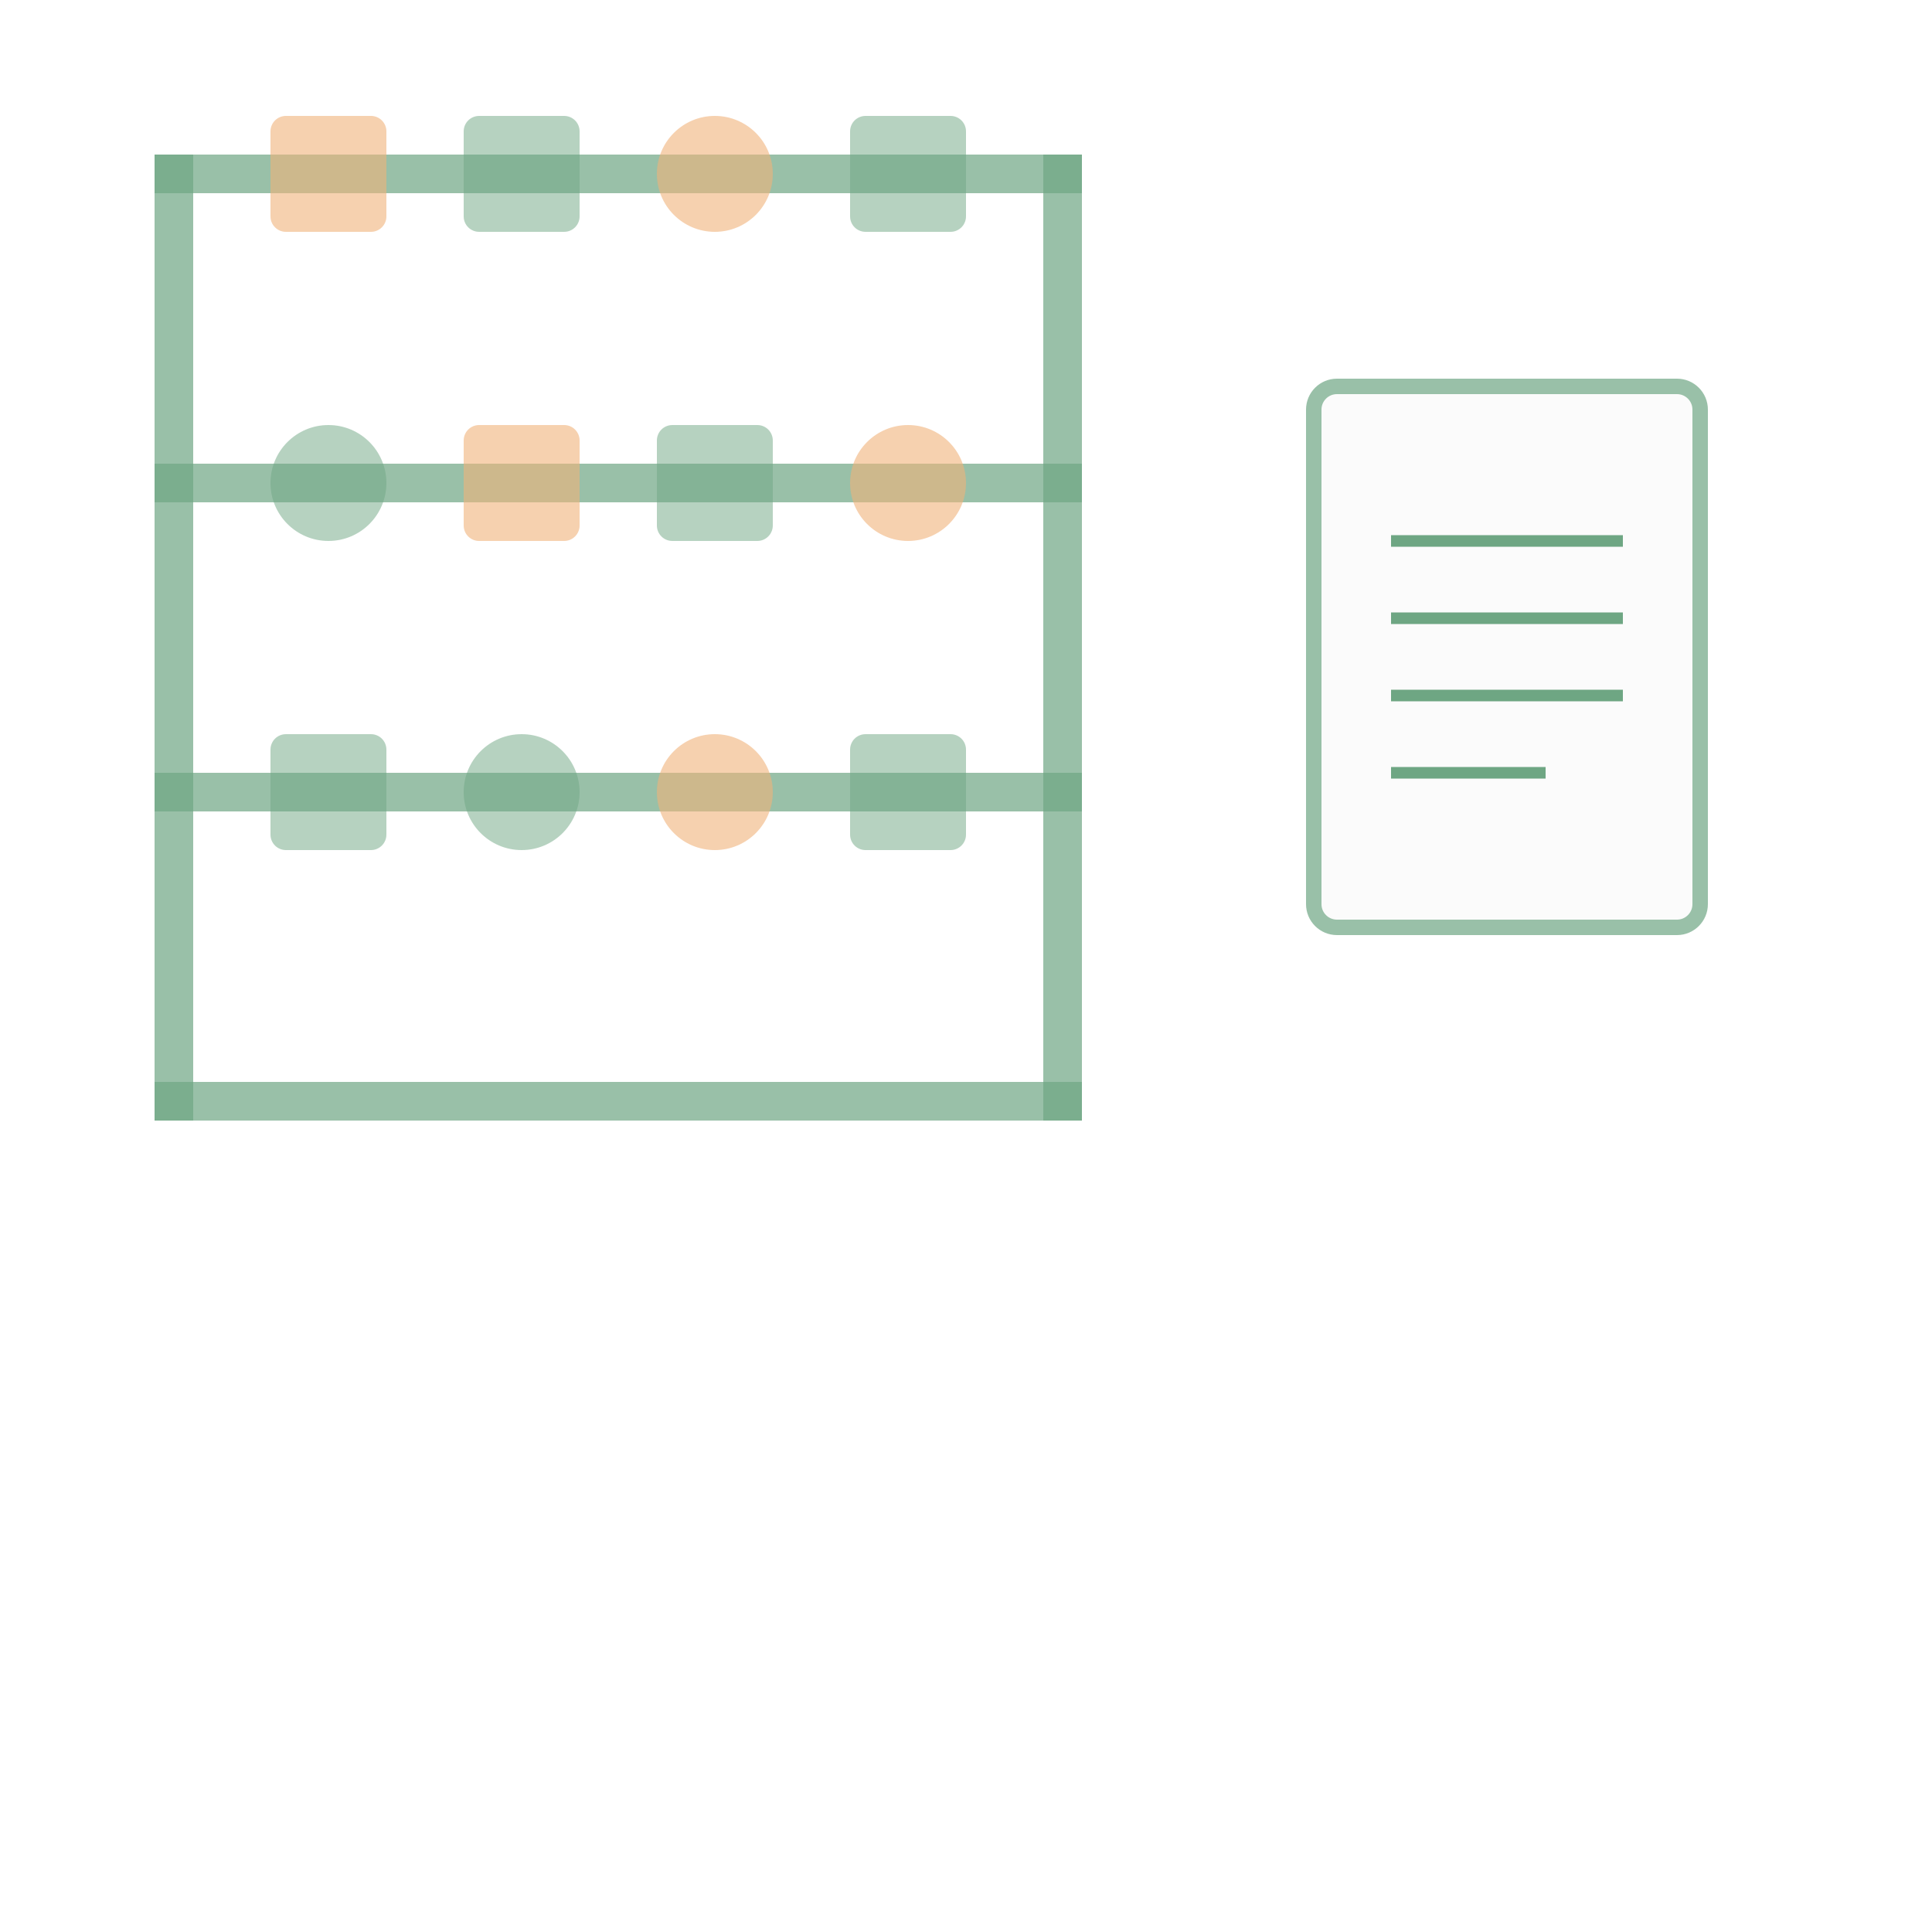
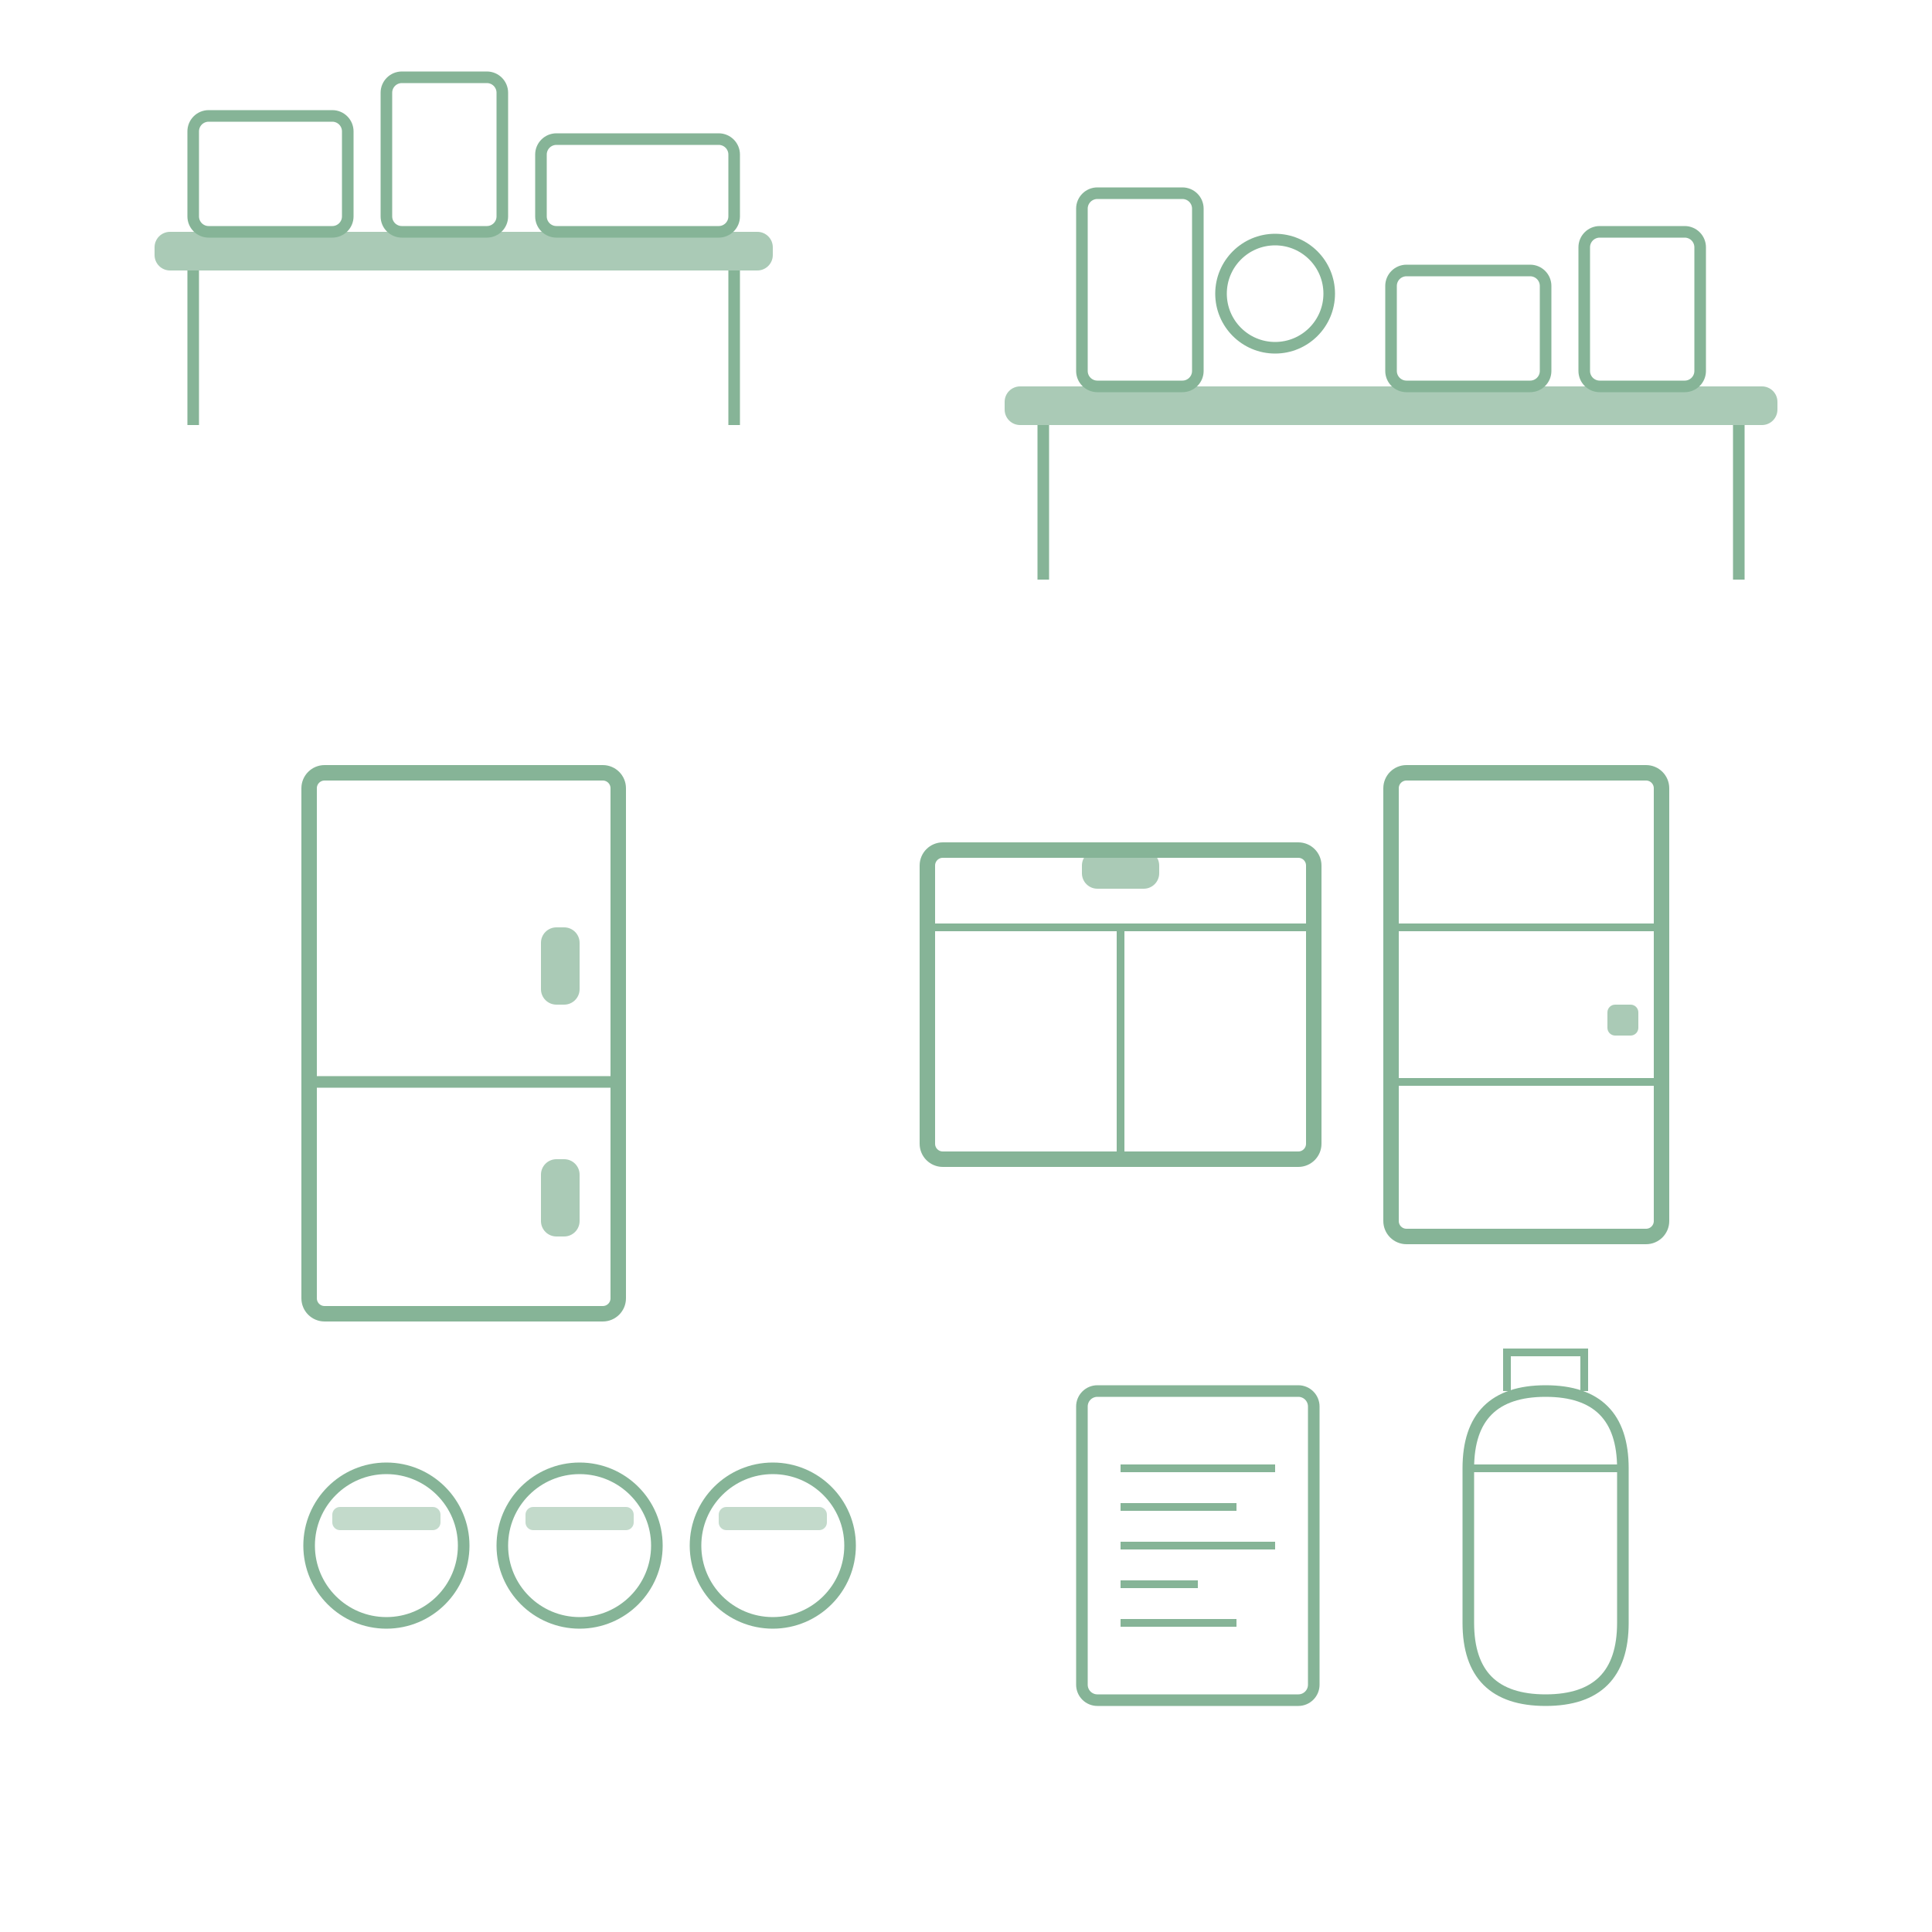
<svg xmlns="http://www.w3.org/2000/svg" width="250" height="250" viewBox="0 0 250 250" fill="none">
-   <g opacity="0.6">
-     <g transform="translate(20, 20)">
-       <rect x="0" y="0" width="120" height="5" fill="#0d6a30" opacity="0.7" />
-       <rect x="0" y="40" width="120" height="5" fill="#0d6a30" opacity="0.7" />
-       <rect x="0" y="80" width="120" height="5" fill="#0d6a30" opacity="0.7" />
-       <rect x="0" y="120" width="120" height="5" fill="#0d6a30" opacity="0.7" />
-       <rect x="0" y="0" width="5" height="125" fill="#0d6a30" opacity="0.7" />
-       <rect x="115" y="0" width="5" height="125" fill="#0d6a30" opacity="0.7" />
+   <g opacity="0.5">
+     <g transform="translate(20, 30)">
+       <rect x="0" y="0" width="80" height="5" rx="2" fill="#0d6a30" opacity="0.7" />
+       <rect x="5" y="-15" width="20" height="15" rx="2" fill="none" stroke="#0d6a30" stroke-width="1.5" />
+       <rect x="30" y="-20" width="15" height="20" rx="2" fill="none" stroke="#0d6a30" stroke-width="1.5" />
+       <rect x="50" y="-12" width="25" height="12" rx="2" fill="none" stroke="#0d6a30" stroke-width="1.5" />
+       <line x1="5" y1="5" x2="5" y2="25" stroke="#0d6a30" stroke-width="1.5" />
+       <line x1="75" y1="5" x2="75" y2="25" stroke="#0d6a30" stroke-width="1.5" />
    </g>
-     <g transform="translate(35, 15)">
-       <rect x="0" y="0" width="15" height="15" rx="2" fill="#e67e22" opacity="0.6" />
-       <rect x="25" y="0" width="15" height="15" rx="2" fill="#0d6a30" opacity="0.5" />
-       <rect x="50" y="0" width="15" height="15" rx="7.5" fill="#e67e22" opacity="0.6" />
-       <rect x="75" y="0" width="15" height="15" rx="2" fill="#0d6a30" opacity="0.5" />
+     <g transform="translate(130, 50)">
+       <rect x="0" y="0" width="100" height="5" rx="2" fill="#0d6a30" opacity="0.7" />
+       <rect x="10" y="-25" width="15" height="25" rx="2" fill="none" stroke="#0d6a30" stroke-width="1.5" />
+       <circle cx="35" cy="-12" r="7" fill="none" stroke="#0d6a30" stroke-width="1.5" />
+       <rect x="50" y="-15" width="20" height="15" rx="2" fill="none" stroke="#0d6a30" stroke-width="1.5" />
+       <rect x="75" y="-20" width="15" height="20" rx="2" fill="none" stroke="#0d6a30" stroke-width="1.5" />
+       <line x1="5" y1="5" x2="5" y2="25" stroke="#0d6a30" stroke-width="1.5" />
+       <line x1="95" y1="5" x2="95" y2="25" stroke="#0d6a30" stroke-width="1.5" />
    </g>
-     <g transform="translate(35, 55)">
-       <rect x="0" y="0" width="15" height="15" rx="7.5" fill="#0d6a30" opacity="0.5" />
-       <rect x="25" y="0" width="15" height="15" rx="2" fill="#e67e22" opacity="0.6" />
-       <rect x="50" y="0" width="15" height="15" rx="2" fill="#0d6a30" opacity="0.5" />
-       <rect x="75" y="0" width="15" height="15" rx="7.5" fill="#e67e22" opacity="0.6" />
+     <g transform="translate(40, 100)">
+       <rect x="0" y="0" width="40" height="70" rx="2" fill="none" stroke="#0d6a30" stroke-width="2" />
+       <line x1="0" y1="40" x2="40" y2="40" stroke="#0d6a30" stroke-width="1.5" />
+       <rect x="30" y="20" width="5" height="10" rx="2" fill="#0d6a30" opacity="0.7" />
+       <rect x="30" y="50" width="5" height="10" rx="2" fill="#0d6a30" opacity="0.7" />
    </g>
-     <g transform="translate(35, 95)">
-       <rect x="0" y="0" width="15" height="15" rx="2" fill="#0d6a30" opacity="0.5" />
-       <rect x="25" y="0" width="15" height="15" rx="7.5" fill="#0d6a30" opacity="0.5" />
-       <rect x="50" y="0" width="15" height="15" rx="7.5" fill="#e67e22" opacity="0.6" />
-       <rect x="75" y="0" width="15" height="15" rx="2" fill="#0d6a30" opacity="0.5" />
+     <g transform="translate(120, 110)">
+       <rect x="0" y="0" width="50" height="40" rx="2" fill="none" stroke="#0d6a30" stroke-width="2" />
+       <line x1="0" y1="10" x2="50" y2="10" stroke="#0d6a30" stroke-width="1" />
+       <line x1="25" y1="10" x2="25" y2="40" stroke="#0d6a30" stroke-width="1" />
+       <rect x="20" y="0" width="10" height="5" rx="2" fill="#0d6a30" opacity="0.7" />
    </g>
-     <g transform="translate(170, 50)">
-       <rect x="0" y="0" width="50" height="70" rx="3" fill="#f5f5f5" stroke="#0d6a30" stroke-width="2" opacity="0.7" />
-       <line x1="10" y1="20" x2="40" y2="20" stroke="#0d6a30" stroke-width="1.5" />
-       <line x1="10" y1="30" x2="40" y2="30" stroke="#0d6a30" stroke-width="1.5" />
-       <line x1="10" y1="40" x2="40" y2="40" stroke="#0d6a30" stroke-width="1.5" />
-       <line x1="10" y1="50" x2="30" y2="50" stroke="#0d6a30" stroke-width="1.5" />
+     <g transform="translate(180, 100)">
+       <rect x="0" y="0" width="35" height="60" rx="2" fill="none" stroke="#0d6a30" stroke-width="2" />
+       <line x1="0" y1="20" x2="35" y2="20" stroke="#0d6a30" stroke-width="1" />
+       <line x1="0" y1="40" x2="35" y2="40" stroke="#0d6a30" stroke-width="1" />
+       <rect x="28" y="30" width="4" height="4" rx="1" fill="#0d6a30" opacity="0.7" />
+     </g>
+     <g transform="translate(50, 200)">
+       <circle cx="0" cy="0" r="10" fill="none" stroke="#0d6a30" stroke-width="1.5" />
+       <circle cx="25" cy="0" r="10" fill="none" stroke="#0d6a30" stroke-width="1.5" />
+       <circle cx="50" cy="0" r="10" fill="none" stroke="#0d6a30" stroke-width="1.5" />
+       <rect x="-7" y="-5" width="14" height="3" rx="1" fill="#0d6a30" opacity="0.5" />
+       <rect x="18" y="-5" width="14" height="3" rx="1" fill="#0d6a30" opacity="0.5" />
+       <rect x="43" y="-5" width="14" height="3" rx="1" fill="#0d6a30" opacity="0.5" />
+     </g>
+     <g transform="translate(140, 180)">
+       <rect x="0" y="0" width="30" height="40" rx="2" fill="none" stroke="#0d6a30" stroke-width="1.5" />
+       <line x1="5" y1="10" x2="25" y2="10" stroke="#0d6a30" stroke-width="1" />
+       <line x1="5" y1="15" x2="20" y2="15" stroke="#0d6a30" stroke-width="1" />
+       <line x1="5" y1="20" x2="25" y2="20" stroke="#0d6a30" stroke-width="1" />
+       <line x1="5" y1="25" x2="15" y2="25" stroke="#0d6a30" stroke-width="1" />
+       <line x1="5" y1="30" x2="20" y2="30" stroke="#0d6a30" stroke-width="1" />
+     </g>
+     <g transform="translate(200, 190)">
+       <path d="M-10,0 Q-10,-10 0,-10 Q10,-10 10,0 L10,20 Q10,30 0,30 Q-10,30 -10,20 Z" fill="none" stroke="#0d6a30" stroke-width="1.5" />
+       <path d="M-5,-10 L-5,-15 L5,-15 L5,-10" stroke="#0d6a30" stroke-width="1" />
+       <line x1="-10" y1="0" x2="10" y2="0" stroke="#0d6a30" stroke-width="1" />
    </g>
  </g>
</svg>
